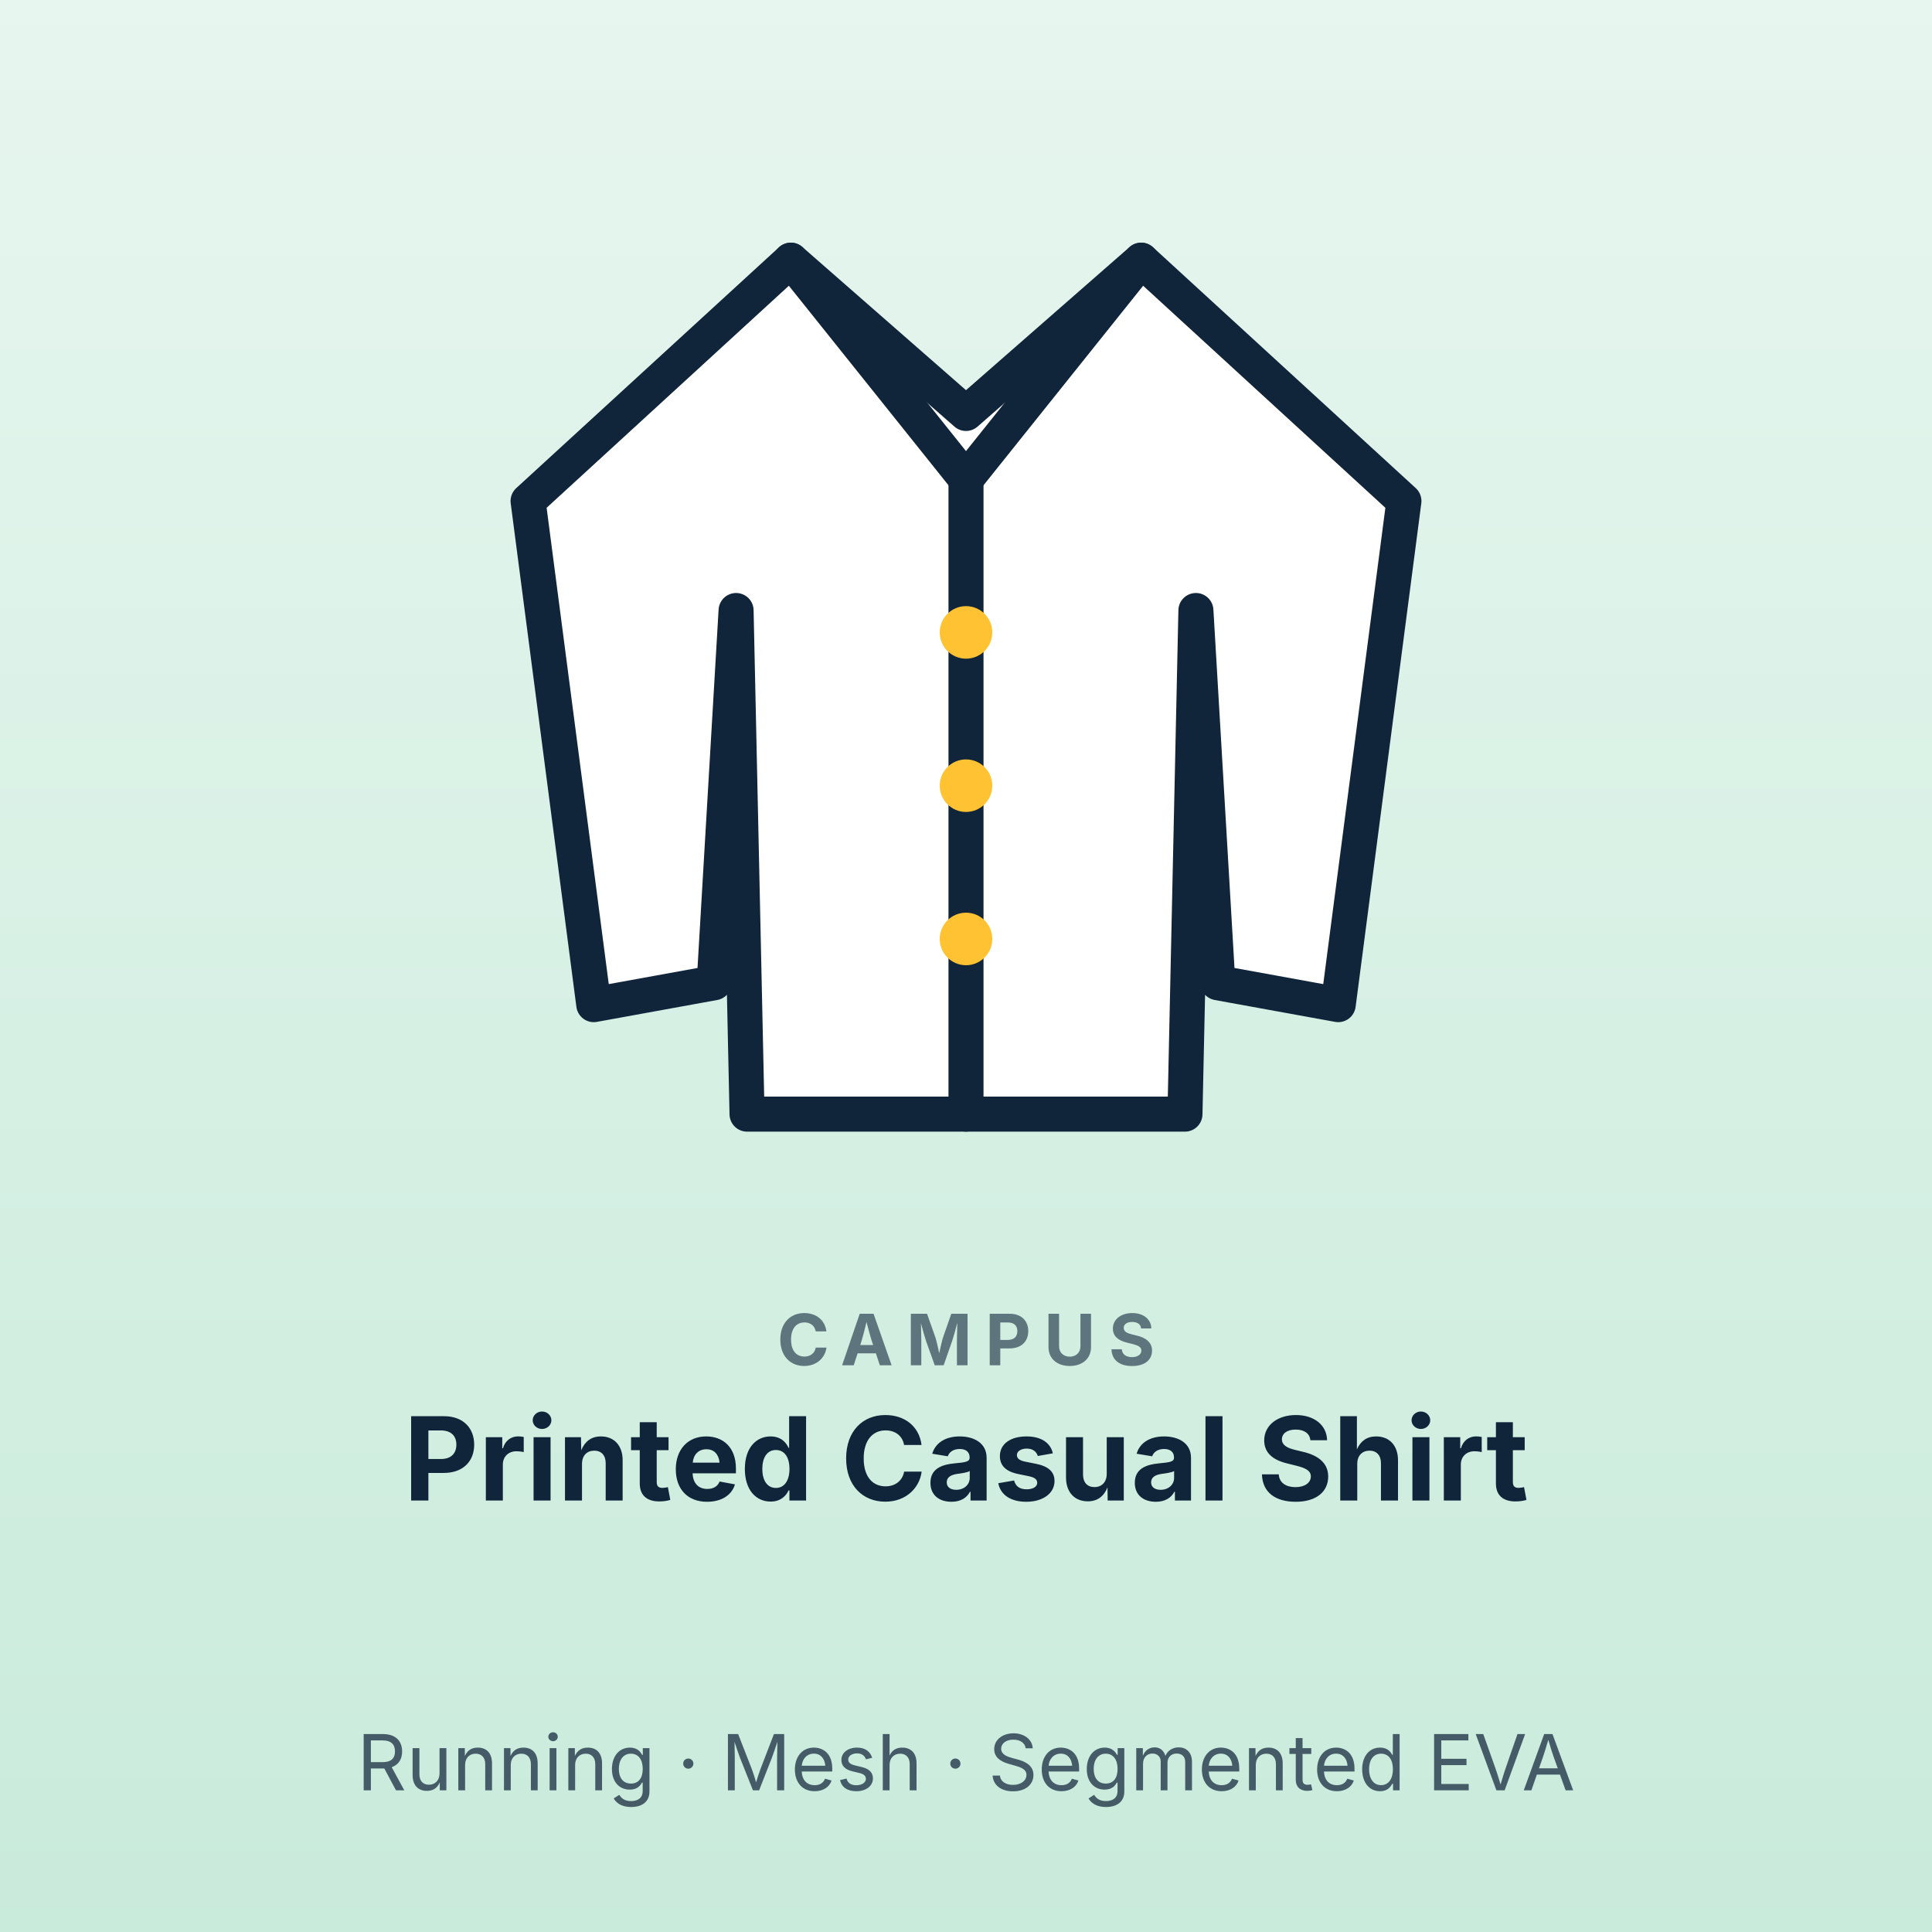
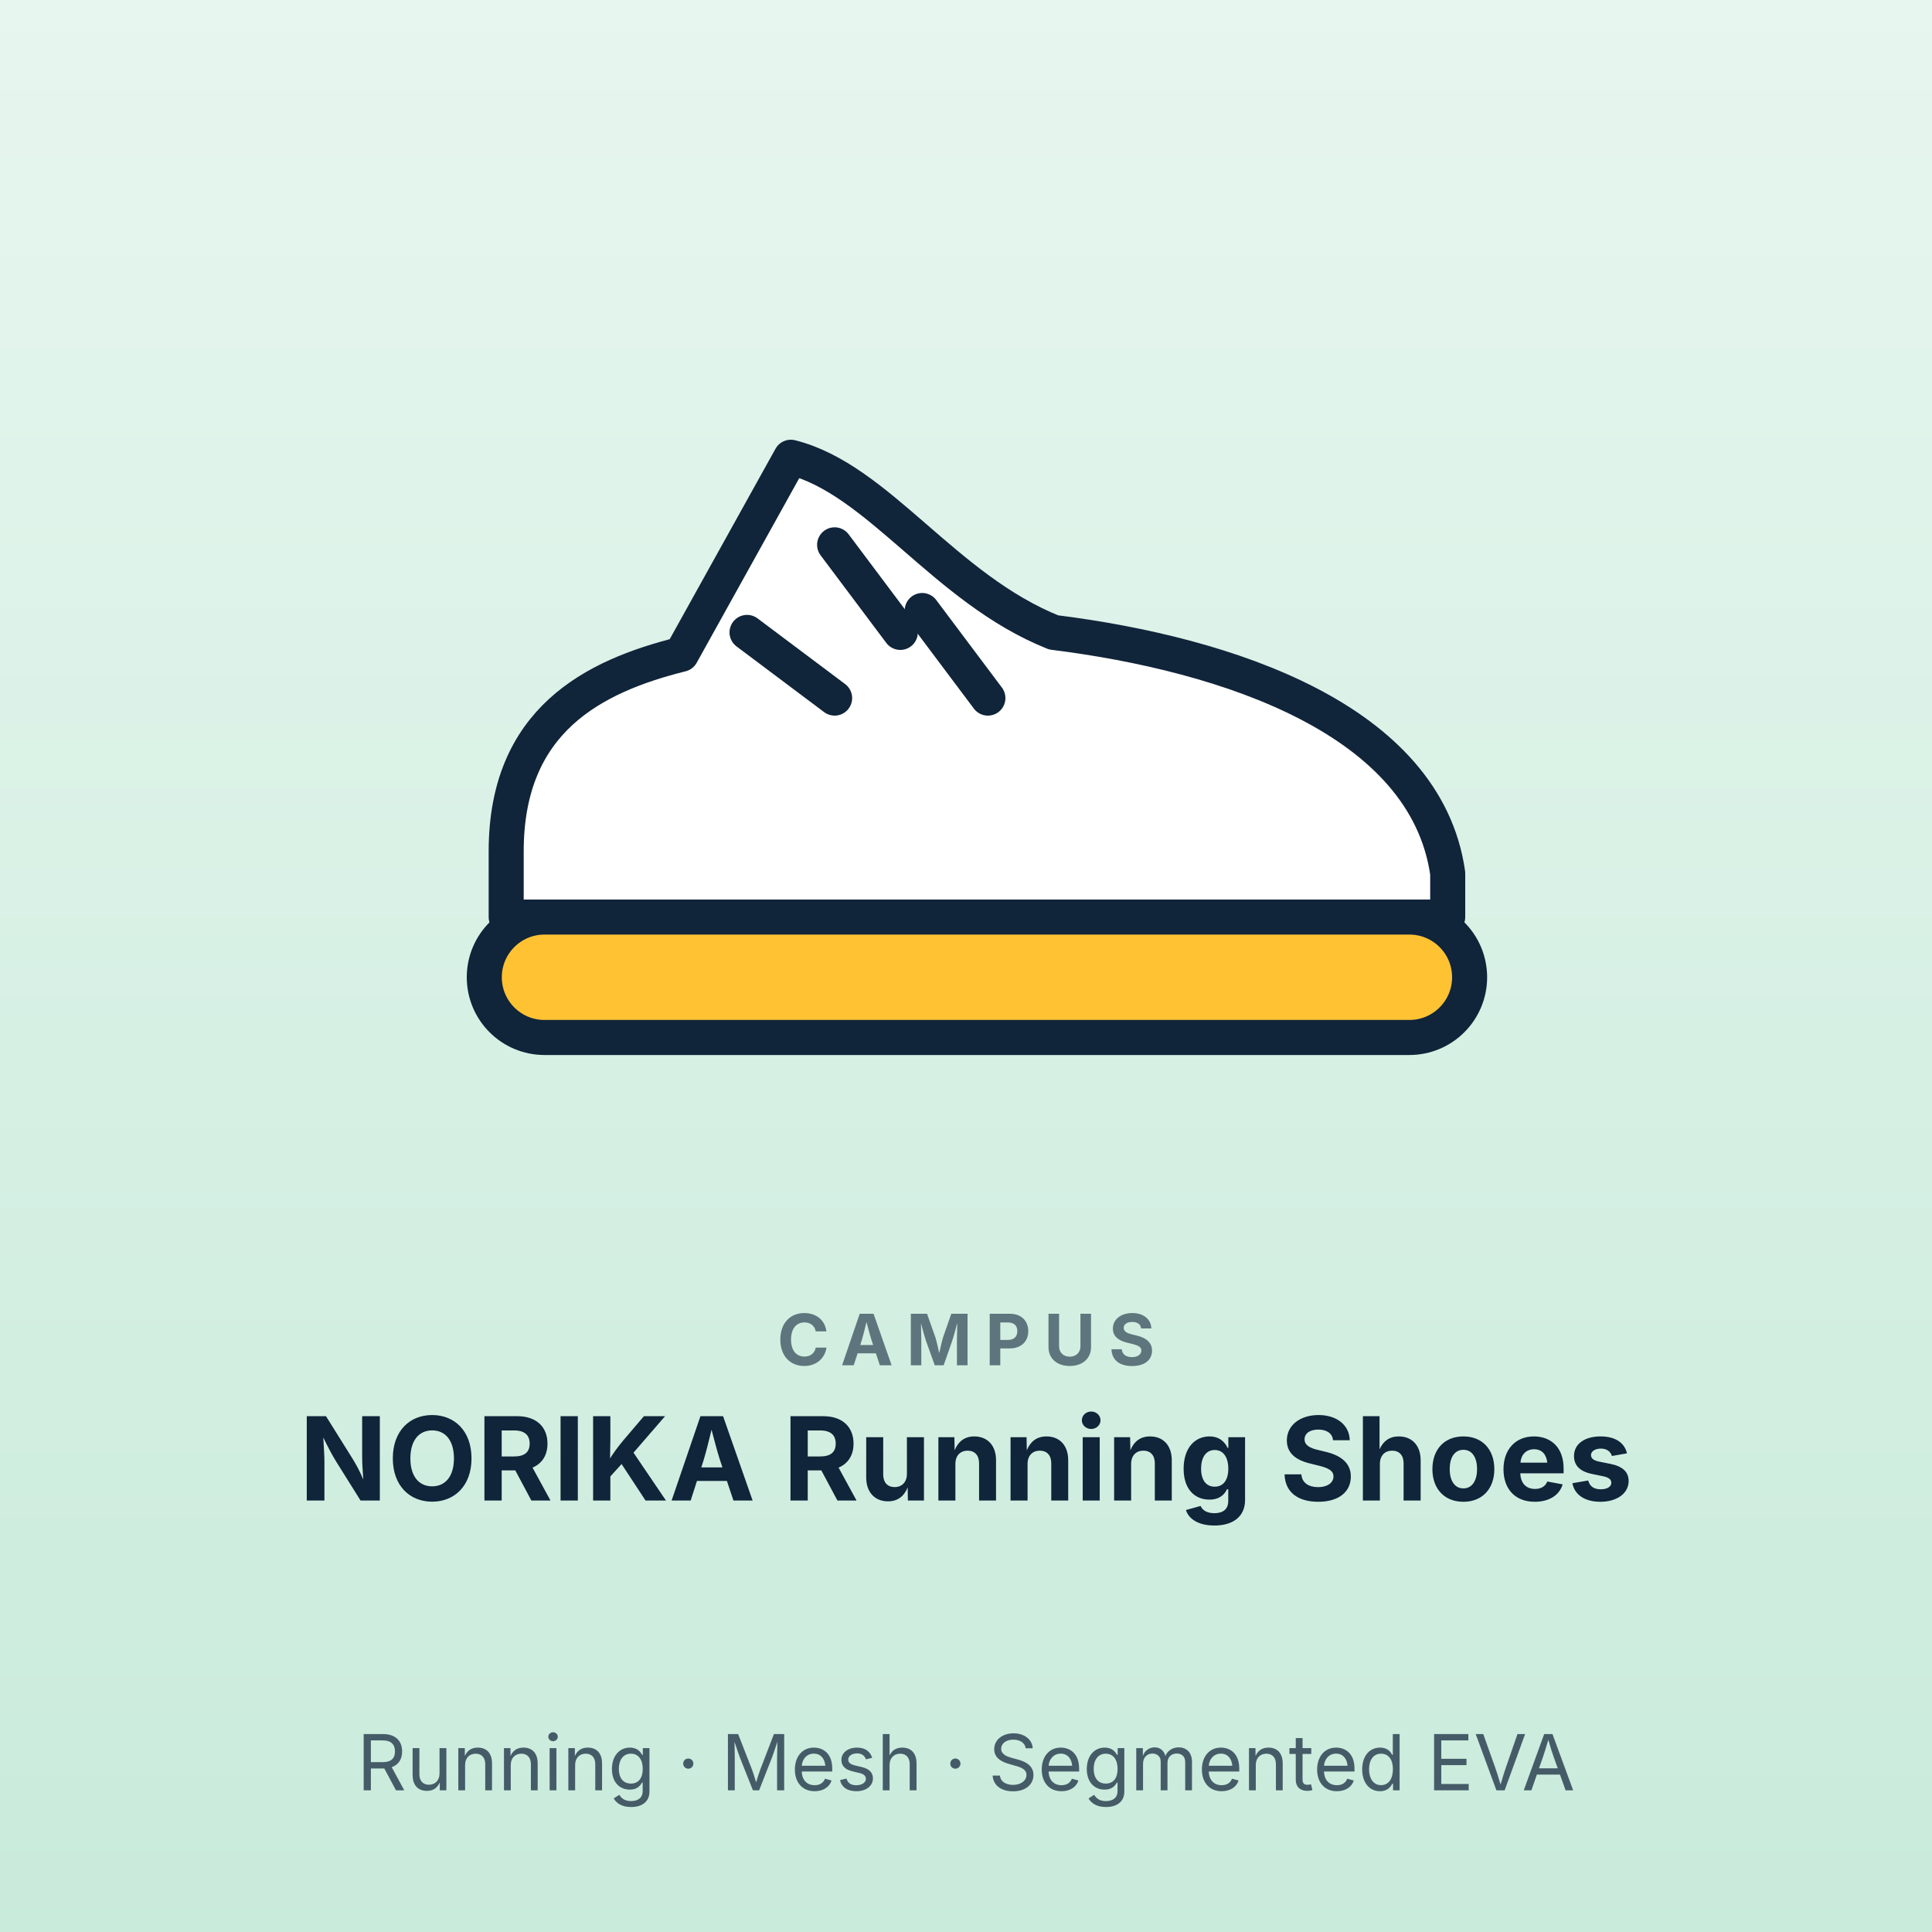
<svg xmlns="http://www.w3.org/2000/svg" viewBox="0 0 600 600" role="img" aria-label="Campus NORIKA Women's Running Shoes (Black)">
  <defs>
    <linearGradient id="g" x1="0" y1="0" x2="0" y2="1">
      <stop offset="0" stop-color="#e7f6ef" />
      <stop offset="1" stop-color="#c9ebdb" />
    </linearGradient>
  </defs>
  <rect width="600" height="600" fill="url(#g)" />
  <g transform="translate(130 40) scale(3.4)">
-     <path d="M34 12 L10 34 L16 80 L27 78 L29 44 L30 90 L70 90 L71 44 L73 78 L84 80 L90 34 L66 12 L50 26 Z" fill="#fff" stroke="#10243a" stroke-width="3.2" stroke-linejoin="round" stroke-linecap="round" />
-     <path d="M34 12 L50 32 L66 12" fill="none" stroke="#10243a" stroke-width="3.2" stroke-linejoin="round" stroke-linecap="round" />
-     <line x1="50" y1="32" x2="50" y2="90" stroke="#10243a" stroke-width="3.2" stroke-linejoin="round" stroke-linecap="round" />
-     <circle cx="50" cy="46" r="2.4" fill="#ffc233" stroke="none" />
-     <circle cx="50" cy="60" r="2.4" fill="#ffc233" stroke="none" />
-     <circle cx="50" cy="74" r="2.4" fill="#ffc233" stroke="none" />
+     <path d="M8 66 C8 54 16 50 24 48 L34 30 C42 32 48 42 58 46 C74 48 92 54 94 68 L94 72 L8 72 Z" fill="#fff" stroke="#10243a" stroke-width="3.2" stroke-linejoin="round" stroke-linecap="round" />
+     <rect x="6" y="72" width="90" height="11" rx="5.5" fill="#ffc233" stroke="#10243a" stroke-width="3.2" stroke-linejoin="round" stroke-linecap="round" />
+     <line x1="38" y1="38" x2="44" y2="46" stroke="#10243a" stroke-width="3.2" stroke-linejoin="round" stroke-linecap="round" />
+     <line x1="46" y1="44" x2="52" y2="52" stroke="#10243a" stroke-width="3.2" stroke-linejoin="round" stroke-linecap="round" />
+     <line x1="30" y1="46" x2="38" y2="52" stroke="#10243a" stroke-width="3.2" stroke-linejoin="round" stroke-linecap="round" />
  </g>
  <text x="300" y="424" text-anchor="middle" font-family="Inter, Arial, sans-serif" font-size="22" font-weight="700" letter-spacing="4" fill="#10243a" opacity=".6">CAMPUS</text>
-   <text x="300" y="466" text-anchor="middle" font-family="Inter, Arial, sans-serif" font-size="36" font-weight="700" fill="#10243a">Printed Casual Shirt</text>
+   <text x="300" y="466" text-anchor="middle" font-family="Inter, Arial, sans-serif" font-size="36" font-weight="700" fill="#10243a">NORIKA Running Shoes</text>
  <text x="300" y="556" text-anchor="middle" font-family="Inter, Arial, sans-serif" font-size="24" fill="#10243a" opacity=".72">Running  ·  Mesh  ·  Segmented EVA</text>
</svg>
